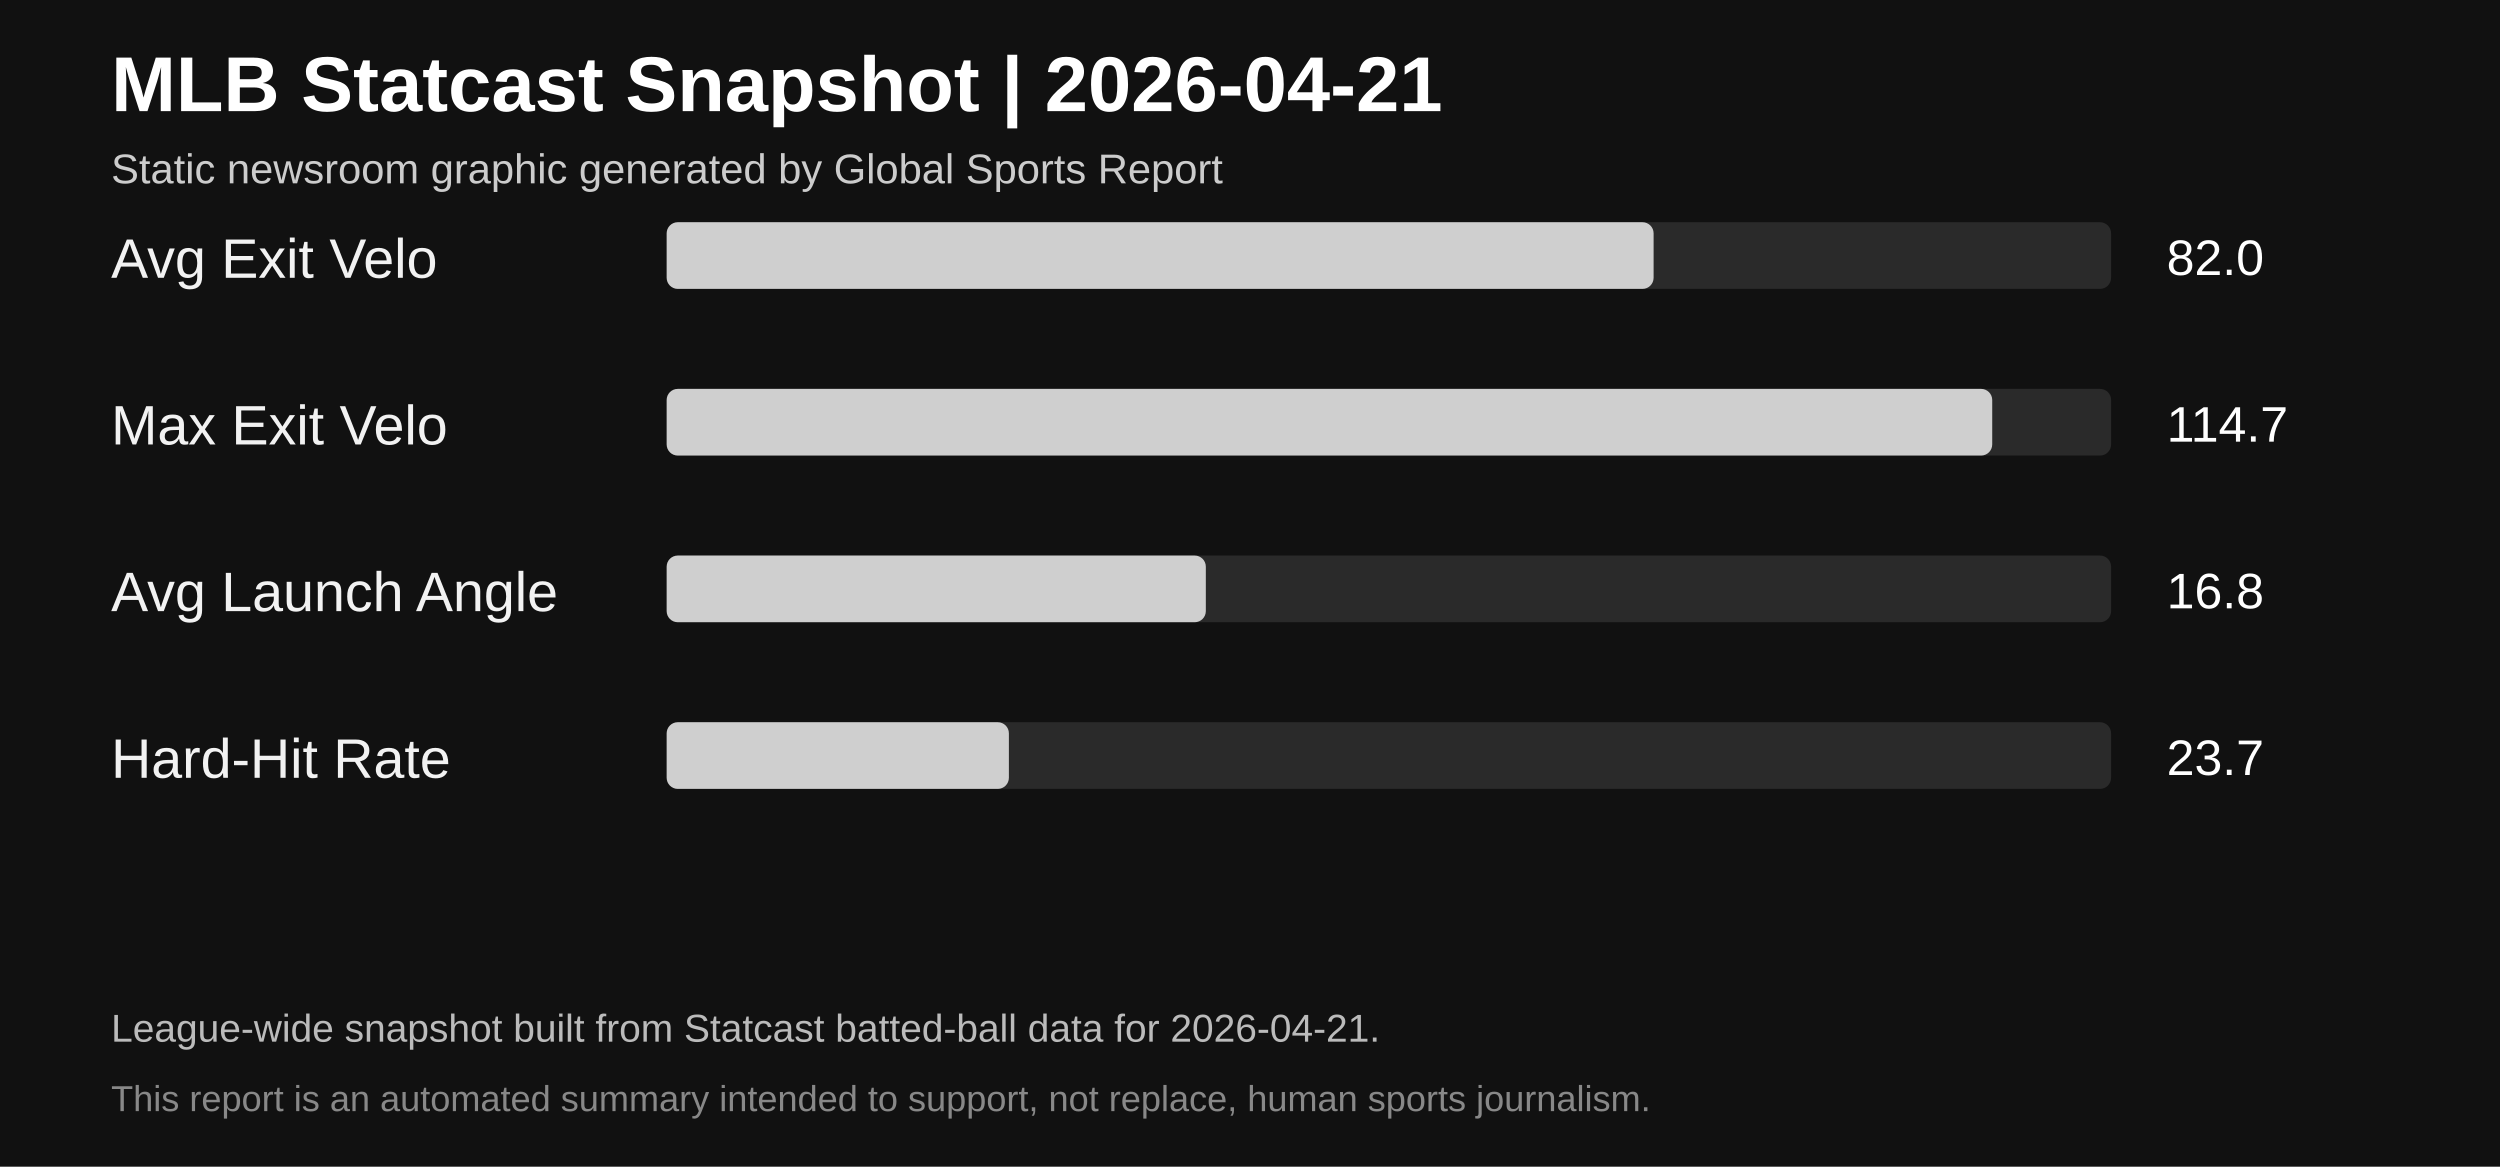
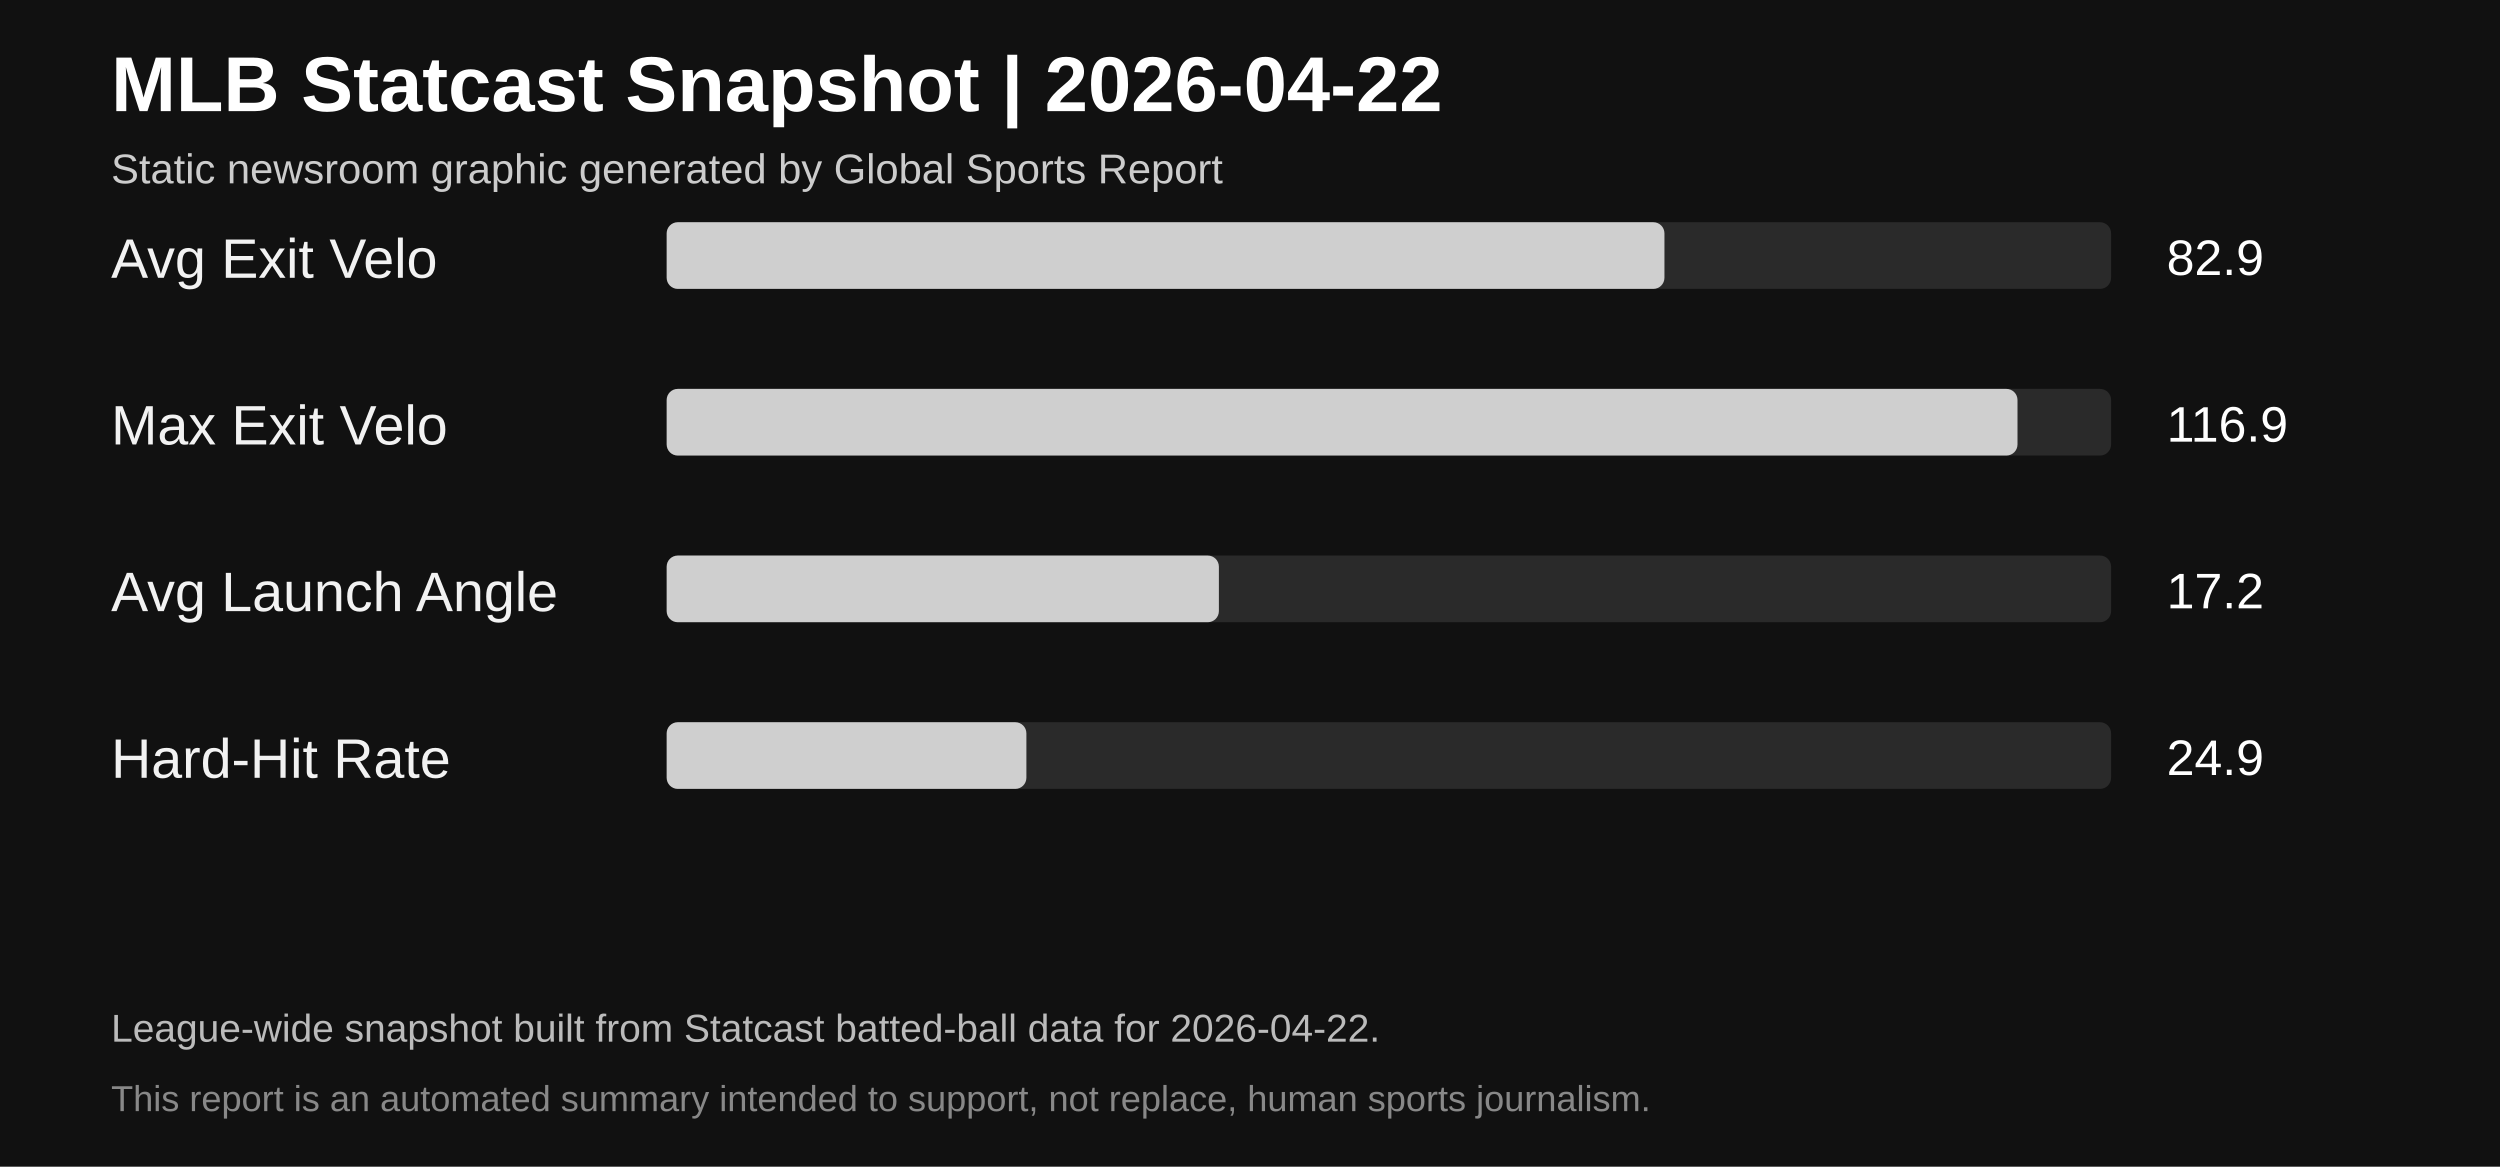
<svg xmlns="http://www.w3.org/2000/svg" width="900" height="420" viewBox="0 0 900 420">
  <rect width="100%" height="100%" fill="#111111" />
-   <text x="40" y="40" fill="#ffffff" font-size="28" font-family="Arial, Helvetica, sans-serif" font-weight="700">MLB Statcast Snapshot | 2026-04-21</text>
+   <text x="40" y="40" fill="#ffffff" font-size="28" font-family="Arial, Helvetica, sans-serif" font-weight="700">MLB Statcast Snapshot | 2026-04-22</text>
  <text x="40" y="66" fill="#cccccc" font-size="15" font-family="Arial, Helvetica, sans-serif">Static newsroom graphic generated by Global Sports Report</text>
  <text x="40" y="100" fill="#f2f2f2" font-size="20" font-family="Arial, Helvetica, sans-serif">Avg Exit Velo</text>
  <rect x="240" y="80" width="520" height="24" rx="4" ry="4" fill="#2a2a2a" />
-   <rect x="240" y="80" width="355.3" height="24" rx="4" ry="4" fill="#cfcfcf" />
-   <text x="780" y="99" fill="#ffffff" font-size="18" font-family="Arial, Helvetica, sans-serif">82.0</text>
+   <rect x="240" y="80" width="359.2" height="24" rx="4" ry="4" fill="#cfcfcf" />
+   <text x="780" y="99" fill="#ffffff" font-size="18" font-family="Arial, Helvetica, sans-serif">82.9</text>
  <text x="40" y="160" fill="#f2f2f2" font-size="20" font-family="Arial, Helvetica, sans-serif">Max Exit Velo</text>
  <rect x="240" y="140" width="520" height="24" rx="4" ry="4" fill="#2a2a2a" />
-   <rect x="240" y="140" width="477.2" height="24" rx="4" ry="4" fill="#cfcfcf" />
-   <text x="780" y="159" fill="#ffffff" font-size="18" font-family="Arial, Helvetica, sans-serif">114.7</text>
+   <rect x="240" y="140" width="486.3" height="24" rx="4" ry="4" fill="#cfcfcf" />
+   <text x="780" y="159" fill="#ffffff" font-size="18" font-family="Arial, Helvetica, sans-serif">116.9</text>
  <text x="40" y="220" fill="#f2f2f2" font-size="20" font-family="Arial, Helvetica, sans-serif">Avg Launch Angle</text>
  <rect x="240" y="200" width="520" height="24" rx="4" ry="4" fill="#2a2a2a" />
-   <rect x="240" y="200" width="194.1" height="24" rx="4" ry="4" fill="#cfcfcf" />
-   <text x="780" y="219" fill="#ffffff" font-size="18" font-family="Arial, Helvetica, sans-serif">16.8</text>
+   <rect x="240" y="200" width="198.8" height="24" rx="4" ry="4" fill="#cfcfcf" />
+   <text x="780" y="219" fill="#ffffff" font-size="18" font-family="Arial, Helvetica, sans-serif">17.2</text>
  <text x="40" y="280" fill="#f2f2f2" font-size="20" font-family="Arial, Helvetica, sans-serif">Hard-Hit Rate</text>
  <rect x="240" y="260" width="520" height="24" rx="4" ry="4" fill="#2a2a2a" />
-   <rect x="240" y="260" width="123.2" height="24" rx="4" ry="4" fill="#cfcfcf" />
-   <text x="780" y="279" fill="#ffffff" font-size="18" font-family="Arial, Helvetica, sans-serif">23.7</text>
-   <text x="40" y="375" fill="#bbbbbb" font-size="14" font-family="Arial, Helvetica, sans-serif">League-wide snapshot built from Statcast batted-ball data for 2026-04-21.</text>
+   <rect x="240" y="260" width="129.5" height="24" rx="4" ry="4" fill="#cfcfcf" />
+   <text x="780" y="279" fill="#ffffff" font-size="18" font-family="Arial, Helvetica, sans-serif">24.9</text>
+   <text x="40" y="375" fill="#bbbbbb" font-size="14" font-family="Arial, Helvetica, sans-serif">League-wide snapshot built from Statcast batted-ball data for 2026-04-22.</text>
  <text x="40" y="400" fill="#888888" font-size="13" font-family="Arial, Helvetica, sans-serif">This report is an automated summary intended to support, not replace, human sports journalism.</text>
</svg>
